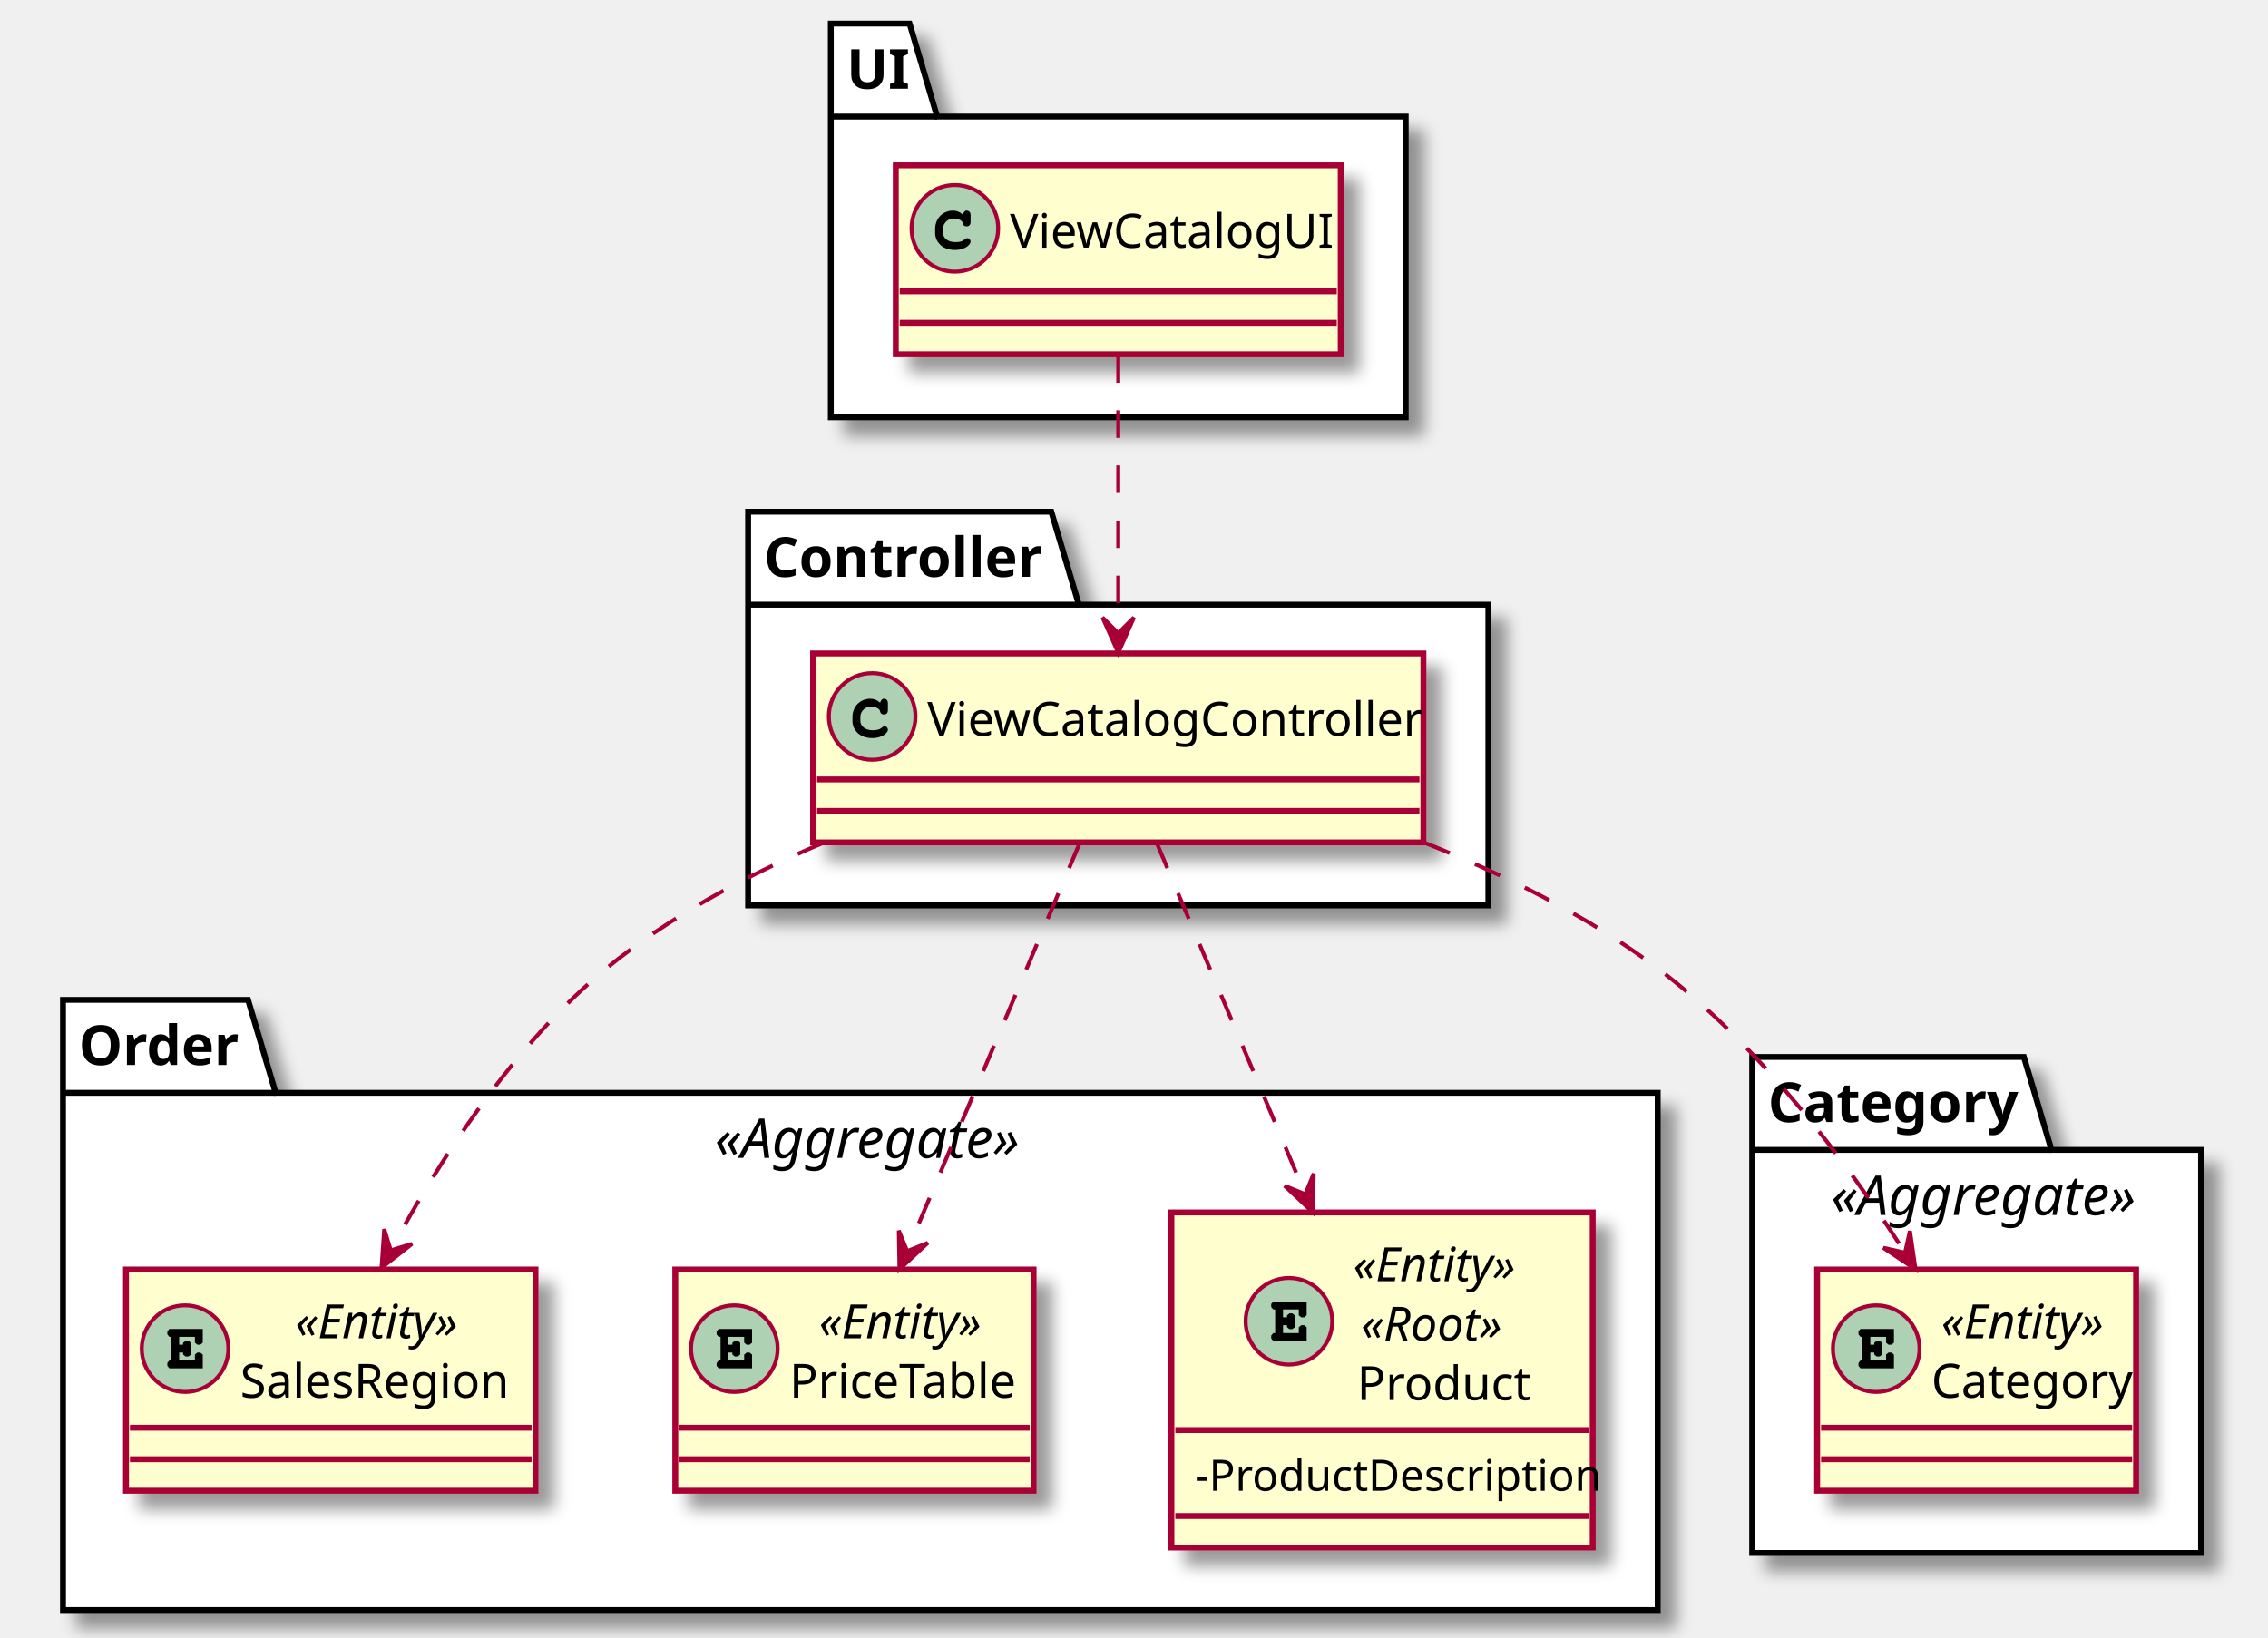
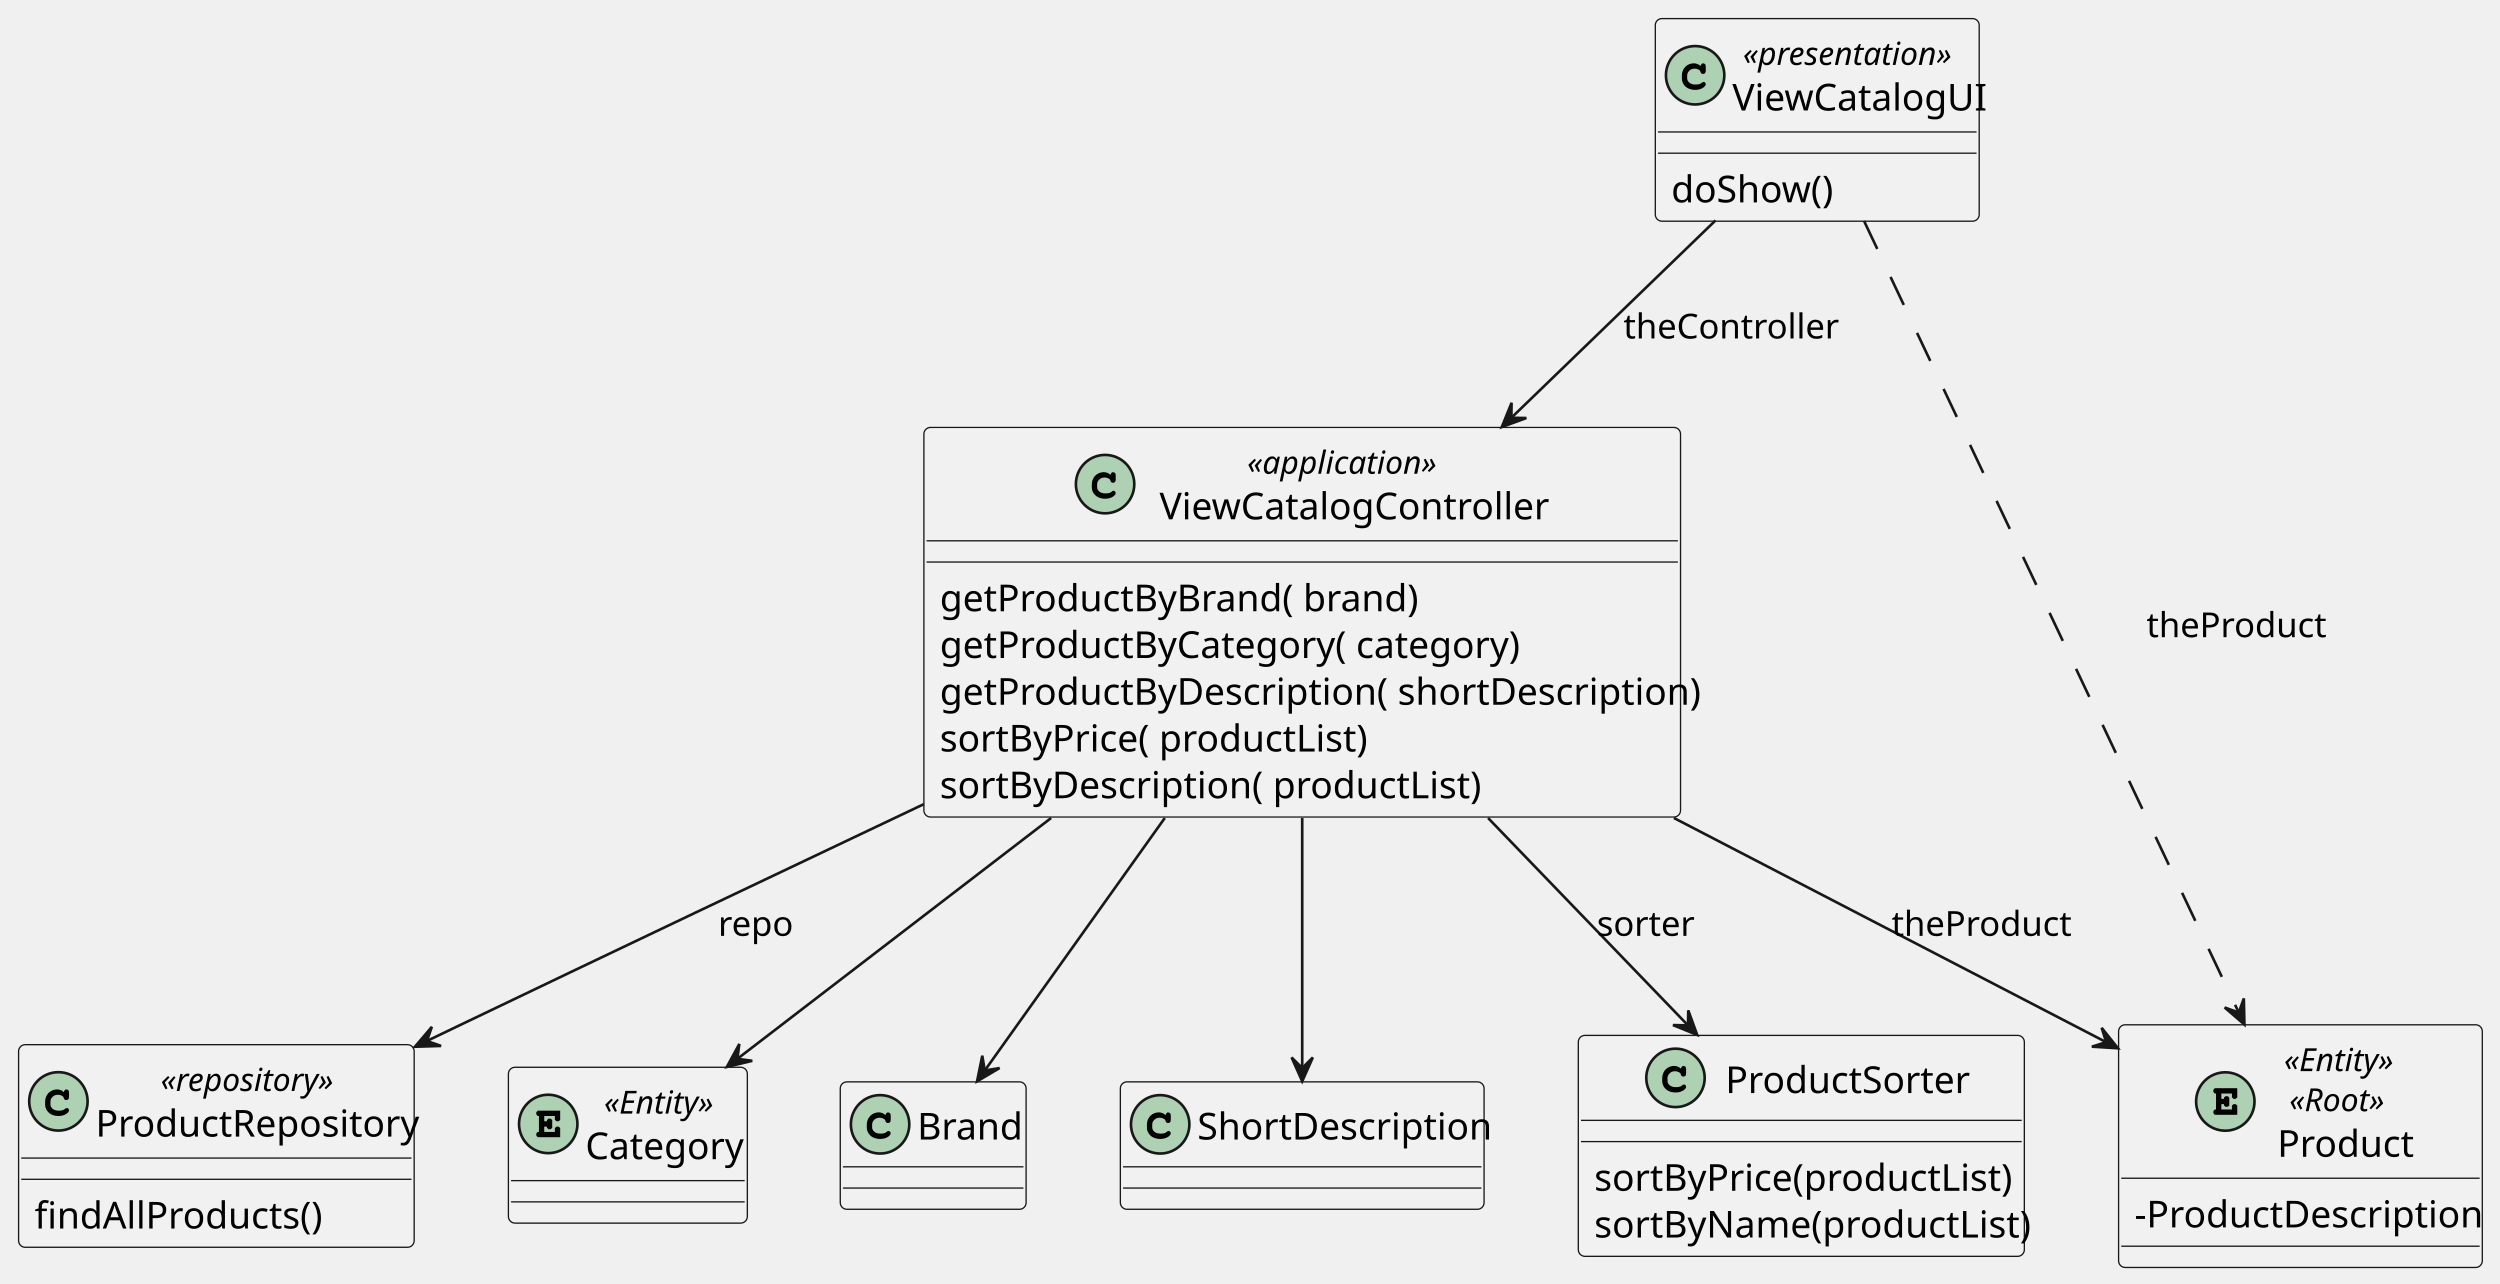
- <svg xmlns="http://www.w3.org/2000/svg" contentScriptType="application/ecmascript" contentStyleType="text/css" height="416px" preserveAspectRatio="none" style="width:576px;height:416px;background:#FFFFFF;" version="1.1" viewBox="0 0 576 416" width="576px" zoomAndPan="magnify">
-   <defs>
-     <filter height="300%" id="f3m4vyrar6qev" width="300%" x="-1" y="-1">
-       <feGaussianBlur result="blurOut" stdDeviation="2.0" />
-       <feColorMatrix in="blurOut" result="blurOut2" type="matrix" values="0 0 0 0 0 0 0 0 0 0 0 0 0 0 0 0 0 0 .4 0" />
-       <feOffset dx="4.0" dy="4.0" in="blurOut2" result="blurOut3" />
-       <feBlend in="SourceGraphic" in2="blurOut3" mode="normal" />
-     </filter>
-   </defs>
+ <svg xmlns="http://www.w3.org/2000/svg" contentStyleType="text/css" height="290.4px" preserveAspectRatio="none" style="width:565px;height:290px;background:#FFFFFF;" version="1.1" viewBox="0 0 565 290" width="565.2px" zoomAndPan="magnify">
+   <defs />
  <g>
-     <polygon fill="#FFFFFF" filter="url(#f3m4vyrar6qev)" points="211,6,231,6,238,29.609,357,29.609,357,106,211,106,211,6" style="stroke:#000000;stroke-width:1.5;" />
-     <line style="stroke:#000000;stroke-width:1.5;" x1="211" x2="238" y1="29.609" y2="29.609" />
-     <text fill="#000000" font-family="sans-serif" font-size="14" font-weight="bold" lengthAdjust="spacing" textLength="14" x="215" y="22.533">UI</text>
-     <polygon fill="#FFFFFF" filter="url(#f3m4vyrar6qev)" points="190,130,267,130,274,153.609,378,153.609,378,230,190,230,190,130" style="stroke:#000000;stroke-width:1.5;" />
-     <line style="stroke:#000000;stroke-width:1.5;" x1="190" x2="274" y1="153.609" y2="153.609" />
-     <text fill="#000000" font-family="sans-serif" font-size="14" font-weight="bold" lengthAdjust="spacing" textLength="71" x="194" y="146.533">Controller</text>
-     <polygon fill="#FFFFFF" filter="url(#f3m4vyrar6qev)" points="16,254,63,254,70,277.609,421,277.609,421,409,16,409,16,254" style="stroke:#000000;stroke-width:1.5;" />
-     <line style="stroke:#000000;stroke-width:1.5;" x1="16" x2="70" y1="277.609" y2="277.609" />
-     <text fill="#000000" font-family="sans-serif" font-size="14" font-weight="bold" lengthAdjust="spacing" textLength="41" x="20" y="270.533">Order</text>
-     <text fill="#000000" font-family="sans-serif" font-size="14" font-style="italic" lengthAdjust="spacing" textLength="82" x="181.5" y="294.143">«Aggregate»</text>
-     <polygon fill="#FFFFFF" filter="url(#f3m4vyrar6qev)" points="445,268.5,514,268.5,521,292.109,559,292.109,559,394.5,445,394.5,445,268.5" style="stroke:#000000;stroke-width:1.5;" />
-     <line style="stroke:#000000;stroke-width:1.5;" x1="445" x2="521" y1="292.109" y2="292.109" />
-     <text fill="#000000" font-family="sans-serif" font-size="14" font-weight="bold" lengthAdjust="spacing" textLength="63" x="449" y="285.033">Category</text>
-     <text fill="#000000" font-family="sans-serif" font-size="14" font-style="italic" lengthAdjust="spacing" textLength="82" x="465" y="308.643">«Aggregate»</text>
-     <rect codeLine="4" fill="#FEFECE" filter="url(#f3m4vyrar6qev)" height="48" id="ViewCatalogUI" style="stroke:#A80036;stroke-width:1.5;" width="113" x="227.5" y="42" />
-     <ellipse cx="242.5" cy="58" fill="#ADD1B2" rx="11" ry="11" style="stroke:#A80036;stroke-width:1.0;" />
-     <path d="M244.5,54.5 Q244.703,54 244.938,53.75 Q245.172,53.5 245.438,53.5 Q245.906,53.5 246.203,53.781 Q246.5,54.062 246.5,54.719 L246.5,56.281 Q246.5,56.938 246.219,57.219 Q245.938,57.5 245.5,57.5 Q245.109,57.5 244.859,57.328 Q244.609,57.156 244.5,56.703 Q244.453,56.391 244.281,56.219 Q243.969,55.891 243.406,55.703 Q242.844,55.5 242.281,55.5 Q241.578,55.5 240.984,55.781 Q240.406,56.062 239.953,56.688 Q239.5,57.312 239.5,58.172 L239.5,59.094 Q239.5,60.125 240.344,60.812 Q241.188,61.5 242.688,61.5 Q243.578,61.5 244.203,61.297 Q244.562,61.188 244.969,60.828 Q245.234,60.625 245.375,60.562 Q245.516,60.5 245.688,60.5 Q246.016,60.5 246.25,60.766 Q246.5,61.016 246.5,61.375 Q246.5,61.719 246.156,62.125 Q245.656,62.719 244.859,63.047 Q243.812,63.5 242.531,63.5 Q241.031,63.5 239.828,62.906 Q238.859,62.438 238.172,61.422 Q237.5,60.406 237.5,59.203 L237.5,58.109 Q237.5,56.859 238.094,55.766 Q238.703,54.672 239.75,54.094 Q240.812,53.5 242,53.5 Q242.719,53.5 243.344,53.75 Q243.969,54 244.5,54.5 Z " fill="#000000" />
-     <text fill="#000000" font-family="sans-serif" font-size="12" lengthAdjust="spacing" textLength="81" x="256.5" y="62.91">ViewCatalogUI</text>
-     <line style="stroke:#A80036;stroke-width:1.5;" x1="228.5" x2="339.5" y1="74" y2="74" />
-     <line style="stroke:#A80036;stroke-width:1.5;" x1="228.5" x2="339.5" y1="82" y2="82" />
-     <rect codeLine="9" fill="#FEFECE" filter="url(#f3m4vyrar6qev)" height="48" id="ViewCatalogController" style="stroke:#A80036;stroke-width:1.5;" width="155" x="206.5" y="166" />
-     <ellipse cx="221.5" cy="182" fill="#ADD1B2" rx="11" ry="11" style="stroke:#A80036;stroke-width:1.0;" />
-     <path d="M223.5,178.5 Q223.703,178 223.938,177.75 Q224.172,177.5 224.438,177.5 Q224.906,177.5 225.203,177.781 Q225.5,178.062 225.5,178.719 L225.5,180.281 Q225.5,180.938 225.219,181.219 Q224.938,181.5 224.5,181.5 Q224.109,181.5 223.859,181.328 Q223.609,181.156 223.5,180.703 Q223.453,180.391 223.281,180.219 Q222.969,179.891 222.406,179.703 Q221.844,179.5 221.281,179.5 Q220.578,179.5 219.984,179.781 Q219.406,180.062 218.953,180.688 Q218.5,181.312 218.5,182.172 L218.5,183.094 Q218.5,184.125 219.344,184.812 Q220.188,185.5 221.688,185.5 Q222.578,185.5 223.203,185.297 Q223.562,185.188 223.969,184.828 Q224.234,184.625 224.375,184.562 Q224.516,184.5 224.688,184.5 Q225.016,184.5 225.25,184.766 Q225.5,185.016 225.5,185.375 Q225.5,185.719 225.156,186.125 Q224.656,186.719 223.859,187.047 Q222.812,187.5 221.531,187.5 Q220.031,187.5 218.828,186.906 Q217.859,186.438 217.172,185.422 Q216.5,184.406 216.5,183.203 L216.5,182.109 Q216.5,180.859 217.094,179.766 Q217.703,178.672 218.75,178.094 Q219.812,177.5 221,177.5 Q221.719,177.5 222.344,177.75 Q222.969,178 223.5,178.5 Z " fill="#000000" />
-     <text fill="#000000" font-family="sans-serif" font-size="12" lengthAdjust="spacing" textLength="123" x="235.5" y="186.91">ViewCatalogController</text>
-     <line style="stroke:#A80036;stroke-width:1.5;" x1="207.5" x2="360.5" y1="198" y2="198" />
-     <line style="stroke:#A80036;stroke-width:1.5;" x1="207.5" x2="360.5" y1="206" y2="206" />
-     <rect codeLine="16" fill="#FEFECE" filter="url(#f3m4vyrar6qev)" height="85.117" id="Product" style="stroke:#A80036;stroke-width:1.5;" width="107" x="297.5" y="308" />
-     <ellipse cx="327.35" cy="335.641" fill="#ADD1B2" rx="11" ry="11" style="stroke:#A80036;stroke-width:1.0;" />
-     <path d="M325.85,336.641 L325.85,338.641 L329.85,338.641 L329.85,337.641 L329.85,337.156 L330.475,336.641 L330.85,336.641 L331.225,336.641 L331.85,337.156 L331.85,337.641 L331.85,340.641 L323.85,340.641 L323.366,340.641 L322.85,340.016 L322.85,339.641 L322.85,339.266 L323.366,338.641 L323.85,338.641 L323.85,338.641 L323.85,332.641 L323.85,332.641 L323.366,332.641 L322.85,332.016 L322.85,331.641 L322.85,331.266 L323.366,330.641 L323.85,330.641 L331.85,330.641 L331.85,333.641 L331.85,334.125 L331.225,334.641 L330.85,334.641 L330.475,334.641 L329.85,334.125 L329.85,333.641 L329.85,332.641 L325.85,332.641 L325.85,334.641 L326.85,334.641 L326.85,334.156 L326.85,334.156 L327.475,333.641 L327.85,333.641 L328.225,333.641 L328.85,334.156 L328.85,334.641 L328.85,336.641 L328.85,337.125 L328.225,337.641 L328.225,337.641 L327.85,337.641 L327.475,337.641 L326.85,337.125 L326.85,337.125 L326.85,336.641 L325.85,336.641 Z " fill="#000000" />
-     <text fill="#000000" font-family="sans-serif" font-size="12" font-style="italic" lengthAdjust="spacing" textLength="44" x="343.65" y="325.457">«Entity»</text>
-     <text fill="#000000" font-family="sans-serif" font-size="12" font-style="italic" lengthAdjust="spacing" textLength="40" x="345.65" y="340.551">«Root»</text>
-     <text fill="#000000" font-family="sans-serif" font-size="12" lengthAdjust="spacing" textLength="42" x="344.65" y="355.644">Product</text>
-     <line style="stroke:#A80036;stroke-width:1.5;" x1="298.5" x2="403.5" y1="363.281" y2="363.281" />
-     <text fill="#000000" font-family="sans-serif" font-size="11" lengthAdjust="spacing" textLength="95" x="303.5" y="378.7">-ProductDescription</text>
-     <line style="stroke:#A80036;stroke-width:1.5;" x1="298.5" x2="403.5" y1="385.117" y2="385.117" />
-     <rect codeLine="19" fill="#FEFECE" filter="url(#f3m4vyrar6qev)" height="56.188" id="PriceTable" style="stroke:#A80036;stroke-width:1.5;" width="91" x="171.5" y="322.5" />
-     <ellipse cx="186.5" cy="342.594" fill="#ADD1B2" rx="11" ry="11" style="stroke:#A80036;stroke-width:1.0;" />
-     <path d="M185,343.594 L185,345.594 L189,345.594 L189,344.594 L189,344.109 L189.625,343.594 L190,343.594 L190.375,343.594 L191,344.109 L191,344.594 L191,347.594 L183,347.594 L182.516,347.594 L182,346.969 L182,346.594 L182,346.219 L182.516,345.594 L183,345.594 L183,345.594 L183,339.594 L183,339.594 L182.516,339.594 L182,338.969 L182,338.594 L182,338.219 L182.516,337.594 L183,337.594 L191,337.594 L191,340.594 L191,341.078 L190.375,341.594 L190,341.594 L189.625,341.594 L189,341.078 L189,340.594 L189,339.594 L185,339.594 L185,341.594 L186,341.594 L186,341.109 L186,341.109 L186.625,340.594 L187,340.594 L187.375,340.594 L188,341.109 L188,341.594 L188,343.594 L188,344.078 L187.375,344.594 L187.375,344.594 L187,344.594 L186.625,344.594 L186,344.078 L186,344.078 L186,343.594 L185,343.594 Z " fill="#000000" />
-     <text fill="#000000" font-family="sans-serif" font-size="12" font-style="italic" lengthAdjust="spacing" textLength="44" x="208" y="339.957">«Entity»</text>
-     <text fill="#000000" font-family="sans-serif" font-size="12" lengthAdjust="spacing" textLength="59" x="200.5" y="355.051">PriceTable</text>
-     <line style="stroke:#A80036;stroke-width:1.5;" x1="172.5" x2="261.5" y1="362.688" y2="362.688" />
-     <line style="stroke:#A80036;stroke-width:1.5;" x1="172.5" x2="261.5" y1="370.688" y2="370.688" />
-     <rect codeLine="20" fill="#FEFECE" filter="url(#f3m4vyrar6qev)" height="56.188" id="SalesRegion" style="stroke:#A80036;stroke-width:1.5;" width="104" x="32" y="322.5" />
-     <ellipse cx="47" cy="342.594" fill="#ADD1B2" rx="11" ry="11" style="stroke:#A80036;stroke-width:1.0;" />
-     <path d="M45.5,343.594 L45.5,345.594 L49.5,345.594 L49.5,344.594 L49.5,344.109 L50.125,343.594 L50.5,343.594 L50.875,343.594 L51.5,344.109 L51.5,344.594 L51.5,347.594 L43.5,347.594 L43.016,347.594 L42.5,346.969 L42.5,346.594 L42.5,346.219 L43.016,345.594 L43.5,345.594 L43.5,345.594 L43.5,339.594 L43.5,339.594 L43.016,339.594 L42.5,338.969 L42.5,338.594 L42.5,338.219 L43.016,337.594 L43.5,337.594 L51.5,337.594 L51.5,340.594 L51.5,341.078 L50.875,341.594 L50.5,341.594 L50.125,341.594 L49.5,341.078 L49.5,340.594 L49.5,339.594 L45.5,339.594 L45.5,341.594 L46.5,341.594 L46.5,341.109 L46.5,341.109 L47.125,340.594 L47.5,340.594 L47.875,340.594 L48.5,341.109 L48.5,341.594 L48.5,343.594 L48.5,344.078 L47.875,344.594 L47.875,344.594 L47.5,344.594 L47.125,344.594 L46.5,344.078 L46.5,344.078 L46.5,343.594 L45.5,343.594 Z " fill="#000000" />
-     <text fill="#000000" font-family="sans-serif" font-size="12" font-style="italic" lengthAdjust="spacing" textLength="44" x="75" y="339.957">«Entity»</text>
-     <text fill="#000000" font-family="sans-serif" font-size="12" lengthAdjust="spacing" textLength="72" x="61" y="355.051">SalesRegion</text>
-     <line style="stroke:#A80036;stroke-width:1.5;" x1="33" x2="135" y1="362.688" y2="362.688" />
-     <line style="stroke:#A80036;stroke-width:1.5;" x1="33" x2="135" y1="370.688" y2="370.688" />
-     <rect codeLine="25" fill="#FEFECE" filter="url(#f3m4vyrar6qev)" height="56.188" id="Category" style="stroke:#A80036;stroke-width:1.5;" width="81" x="461.5" y="322.5" />
-     <ellipse cx="476.5" cy="342.594" fill="#ADD1B2" rx="11" ry="11" style="stroke:#A80036;stroke-width:1.0;" />
-     <path d="M475,343.594 L475,345.594 L479,345.594 L479,344.594 L479,344.109 L479.625,343.594 L480,343.594 L480.375,343.594 L481,344.109 L481,344.594 L481,347.594 L473,347.594 L472.516,347.594 L472,346.969 L472,346.594 L472,346.219 L472.516,345.594 L473,345.594 L473,345.594 L473,339.594 L473,339.594 L472.516,339.594 L472,338.969 L472,338.594 L472,338.219 L472.516,337.594 L473,337.594 L481,337.594 L481,340.594 L481,341.078 L480.375,341.594 L480,341.594 L479.625,341.594 L479,341.078 L479,340.594 L479,339.594 L475,339.594 L475,341.594 L476,341.594 L476,341.109 L476,341.109 L476.625,340.594 L477,340.594 L477.375,340.594 L478,341.109 L478,341.594 L478,343.594 L478,344.078 L477.375,344.594 L477.375,344.594 L477,344.594 L476.625,344.594 L476,344.078 L476,344.078 L476,343.594 L475,343.594 Z " fill="#000000" />
-     <text fill="#000000" font-family="sans-serif" font-size="12" font-style="italic" lengthAdjust="spacing" textLength="44" x="493" y="339.957">«Entity»</text>
-     <text fill="#000000" font-family="sans-serif" font-size="12" lengthAdjust="spacing" textLength="49" x="490.5" y="355.051">Category</text>
-     <line style="stroke:#A80036;stroke-width:1.5;" x1="462.5" x2="541.5" y1="362.688" y2="362.688" />
-     <line style="stroke:#A80036;stroke-width:1.5;" x1="462.5" x2="541.5" y1="370.688" y2="370.688" />
-     <path codeLine="29" d="M284,90.23 C284,110.25 284,139.2 284,160.59 " fill="none" id="ViewCatalogUI-to-ViewCatalogController" style="stroke:#A80036;stroke-width:1.0;stroke-dasharray:7.0,7.0;" />
-     <polygon fill="#A80036" points="284,165.85,288,156.85,284,160.85,280,156.85,284,165.85" style="stroke:#A80036;stroke-width:1.0;" />
-     <path codeLine="30" d="M361.69,214.04 C382.13,222.21 403.38,232.76 421,246 C447,265.53 469.15,295.39 483.68,318.02 " fill="none" id="ViewCatalogController-to-Category" style="stroke:#A80036;stroke-width:1.0;stroke-dasharray:7.0,7.0;" />
-     <polygon fill="#A80036" points="486.49,322.45,485.065,312.705,483.82,318.223,478.301,316.978,486.49,322.45" style="stroke:#A80036;stroke-width:1.0;" />
-     <path codeLine="31" d="M274.26,214.05 C262.72,241.35 243.43,286.99 230.46,317.65 " fill="none" id="ViewCatalogController-to-PriceTable" style="stroke:#A80036;stroke-width:1.0;stroke-dasharray:7.0,7.0;" />
-     <polygon fill="#A80036" points="228.44,322.44,235.637,315.716,230.392,317.837,228.272,312.593,228.44,322.44" style="stroke:#A80036;stroke-width:1.0;" />
-     <path codeLine="33" d="M293.74,214.05 C303.6,237.36 319.1,274.03 331.49,303.34 " fill="none" id="ViewCatalogController-to-Product" style="stroke:#A80036;stroke-width:1.0;stroke-dasharray:7.0,7.0;" />
-     <polygon fill="#A80036" points="333.45,307.98,333.633,298.133,331.505,303.374,326.264,301.245,333.45,307.98" style="stroke:#A80036;stroke-width:1.0;" />
-     <path codeLine="35" d="M209.01,214.13 C189.83,222.26 170.09,232.77 154,246 C130.38,265.42 111.55,294.84 99.39,317.35 " fill="none" id="ViewCatalogController-to-SalesRegion" style="stroke:#A80036;stroke-width:1.0;stroke-dasharray:7.0,7.0;" />
-     <polygon fill="#A80036" points="96.9,322.05,104.653,315.976,99.244,317.634,97.586,312.225,96.9,322.05" style="stroke:#A80036;stroke-width:1.0;" />
+     <g id="elem_ViewCatalogUI">
+       <rect codeLine="4" fill="#F1F1F1" height="45.788" id="ViewCatalogUI" rx="1.5" ry="1.5" style="stroke:#181818;stroke-width:0.3;" width="73.2" x="374.1" y="4.2" />
+       <ellipse cx="383.1" cy="17.011" fill="#ADD1B2" rx="6.6" ry="6.6" style="stroke:#181818;stroke-width:0.6;" />
+       <path d="M384.3,14.911 Q384.422,14.611 384.562,14.461 Q384.703,14.311 384.863,14.311 Q385.144,14.311 385.322,14.48 Q385.5,14.648 385.5,15.042 L385.5,15.98 Q385.5,16.373 385.331,16.542 Q385.163,16.711 384.9,16.711 Q384.666,16.711 384.516,16.608 Q384.366,16.505 384.3,16.233 Q384.272,16.045 384.169,15.942 Q383.981,15.745 383.644,15.633 Q383.306,15.511 382.969,15.511 Q382.547,15.511 382.191,15.68 Q381.844,15.848 381.572,16.223 Q381.3,16.598 381.3,17.114 L381.3,17.667 Q381.3,18.286 381.806,18.698 Q382.312,19.111 383.212,19.111 Q383.747,19.111 384.122,18.989 Q384.337,18.923 384.581,18.708 Q384.741,18.586 384.825,18.548 Q384.909,18.511 385.012,18.511 Q385.209,18.511 385.35,18.67 Q385.5,18.82 385.5,19.036 Q385.5,19.242 385.294,19.486 Q384.994,19.842 384.516,20.039 Q383.887,20.311 383.119,20.311 Q382.219,20.311 381.497,19.955 Q380.916,19.673 380.503,19.064 Q380.1,18.455 380.1,17.733 L380.1,17.077 Q380.1,16.327 380.456,15.67 Q380.822,15.014 381.45,14.667 Q382.087,14.311 382.8,14.311 Q383.231,14.311 383.606,14.461 Q383.981,14.611 384.3,14.911 Z " fill="#000000" />
+       <text fill="#000000" font-family="sans-serif" font-size="7.2" font-style="italic" lengthAdjust="spacing" textLength="49.2" x="393.9" y="14.674">«presentation»</text>
+       <text fill="#000000" font-family="sans-serif" font-size="8.4" lengthAdjust="spacing" textLength="54" x="391.5" y="24.976">ViewCatalogUI</text>
+       <line style="stroke:#181818;stroke-width:0.3;" x1="374.7" x2="446.7" y1="29.822" y2="29.822" />
+       <line style="stroke:#181818;stroke-width:0.3;" x1="374.7" x2="446.7" y1="34.622" y2="34.622" />
+       <text fill="#000000" font-family="sans-serif" font-size="8.4" lengthAdjust="spacing" textLength="36" x="377.7" y="45.742">doShow()</text>
+     </g>
+     <g id="elem_ViewCatalogController">
+       <rect codeLine="8" fill="#F1F1F1" height="88.05" id="ViewCatalogController" rx="1.5" ry="1.5" style="stroke:#181818;stroke-width:0.3;" width="171" x="208.8" y="96.6" />
+       <ellipse cx="249.75" cy="109.411" fill="#ADD1B2" rx="6.6" ry="6.6" style="stroke:#181818;stroke-width:0.6;" />
+       <path d="M250.95,107.311 Q251.072,107.011 251.213,106.861 Q251.353,106.711 251.512,106.711 Q251.794,106.711 251.972,106.88 Q252.15,107.048 252.15,107.442 L252.15,108.38 Q252.15,108.773 251.981,108.942 Q251.812,109.111 251.55,109.111 Q251.316,109.111 251.166,109.008 Q251.016,108.905 250.95,108.633 Q250.922,108.445 250.819,108.342 Q250.631,108.145 250.294,108.033 Q249.956,107.911 249.619,107.911 Q249.197,107.911 248.841,108.08 Q248.494,108.248 248.222,108.623 Q247.95,108.998 247.95,109.514 L247.95,110.067 Q247.95,110.686 248.456,111.098 Q248.963,111.511 249.863,111.511 Q250.397,111.511 250.772,111.389 Q250.988,111.323 251.231,111.108 Q251.391,110.986 251.475,110.948 Q251.559,110.911 251.662,110.911 Q251.859,110.911 252,111.07 Q252.15,111.22 252.15,111.436 Q252.15,111.642 251.944,111.886 Q251.644,112.242 251.166,112.439 Q250.537,112.711 249.769,112.711 Q248.869,112.711 248.147,112.355 Q247.566,112.073 247.153,111.464 Q246.75,110.855 246.75,110.133 L246.75,109.477 Q246.75,108.727 247.106,108.07 Q247.472,107.414 248.1,107.067 Q248.738,106.711 249.45,106.711 Q249.881,106.711 250.256,106.861 Q250.631,107.011 250.95,107.311 Z " fill="#000000" />
+       <text fill="#000000" font-family="sans-serif" font-size="7.2" font-style="italic" lengthAdjust="spacing" textLength="44.4" x="281.85" y="107.074">«application»</text>
+       <text fill="#000000" font-family="sans-serif" font-size="8.4" lengthAdjust="spacing" textLength="84" x="262.05" y="117.376">ViewCatalogController</text>
+       <line style="stroke:#181818;stroke-width:0.3;" x1="209.4" x2="379.2" y1="122.222" y2="122.222" />
+       <line style="stroke:#181818;stroke-width:0.3;" x1="209.4" x2="379.2" y1="127.022" y2="127.022" />
+       <text fill="#000000" font-family="sans-serif" font-size="8.4" lengthAdjust="spacing" textLength="104.4" x="212.4" y="138.142">getProductByBrand( brand)</text>
+       <text fill="#000000" font-family="sans-serif" font-size="8.4" lengthAdjust="spacing" textLength="127.2" x="212.4" y="148.707">getProductByCategory( category)</text>
+       <text fill="#000000" font-family="sans-serif" font-size="8.4" lengthAdjust="spacing" textLength="163.8" x="212.4" y="159.273">getProductByDescription( shortDescription)</text>
+       <text fill="#000000" font-family="sans-serif" font-size="8.4" lengthAdjust="spacing" textLength="93.6" x="212.4" y="169.839">sortByPrice( productList)</text>
+       <text fill="#000000" font-family="sans-serif" font-size="8.4" lengthAdjust="spacing" textLength="117" x="212.4" y="180.404">sortByDescription( productList)</text>
+     </g>
+     <g id="elem_ProductSorter">
+       <rect codeLine="10" fill="#F1F1F1" height="49.931" id="ProductSorter" rx="1.5" ry="1.5" style="stroke:#181818;stroke-width:0.3;" width="100.8" x="356.7" y="234" />
+       <ellipse cx="378.66" cy="243.6" fill="#ADD1B2" rx="6.6" ry="6.6" style="stroke:#181818;stroke-width:0.6;" />
+       <path d="M379.86,241.5 Q379.982,241.2 380.123,241.05 Q380.263,240.9 380.423,240.9 Q380.704,240.9 380.882,241.069 Q381.06,241.238 381.06,241.631 L381.06,242.569 Q381.06,242.963 380.891,243.131 Q380.723,243.3 380.46,243.3 Q380.226,243.3 380.076,243.197 Q379.926,243.094 379.86,242.822 Q379.832,242.634 379.729,242.531 Q379.541,242.334 379.204,242.222 Q378.866,242.1 378.529,242.1 Q378.107,242.1 377.751,242.269 Q377.404,242.438 377.132,242.812 Q376.86,243.188 376.86,243.703 L376.86,244.256 Q376.86,244.875 377.366,245.287 Q377.873,245.7 378.772,245.7 Q379.307,245.7 379.682,245.578 Q379.897,245.512 380.141,245.297 Q380.301,245.175 380.385,245.137 Q380.469,245.1 380.572,245.1 Q380.769,245.1 380.91,245.259 Q381.06,245.409 381.06,245.625 Q381.06,245.831 380.854,246.075 Q380.554,246.431 380.076,246.628 Q379.447,246.9 378.679,246.9 Q377.779,246.9 377.057,246.544 Q376.476,246.262 376.063,245.653 Q375.66,245.044 375.66,244.322 L375.66,243.666 Q375.66,242.916 376.016,242.259 Q376.382,241.603 377.01,241.256 Q377.647,240.9 378.36,240.9 Q378.791,240.9 379.166,241.05 Q379.541,241.2 379.86,241.5 Z " fill="#000000" />
+       <text fill="#000000" font-family="sans-serif" font-size="8.4" lengthAdjust="spacing" textLength="52.8" x="389.94" y="247.037">ProductSorter</text>
+       <line style="stroke:#181818;stroke-width:0.3;" x1="357.3" x2="456.9" y1="253.2" y2="253.2" />
+       <line style="stroke:#181818;stroke-width:0.3;" x1="357.3" x2="456.9" y1="258" y2="258" />
+       <text fill="#000000" font-family="sans-serif" font-size="8.4" lengthAdjust="spacing" textLength="91.2" x="360.3" y="269.12">sortByPrice(productList)</text>
+       <text fill="#000000" font-family="sans-serif" font-size="8.4" lengthAdjust="spacing" textLength="93.6" x="360.3" y="279.685">sortByName(productList)</text>
+     </g>
+     <g id="elem_ProductRepository">
+       <rect codeLine="11" fill="#F1F1F1" height="45.788" id="ProductRepository" rx="1.5" ry="1.5" style="stroke:#181818;stroke-width:0.3;" width="89.4" x="4.2" y="236.1" />
+       <ellipse cx="13.2" cy="248.911" fill="#ADD1B2" rx="6.6" ry="6.6" style="stroke:#181818;stroke-width:0.6;" />
+       <path d="M14.4,246.811 Q14.522,246.511 14.662,246.361 Q14.803,246.211 14.963,246.211 Q15.244,246.211 15.422,246.38 Q15.6,246.548 15.6,246.942 L15.6,247.88 Q15.6,248.273 15.431,248.442 Q15.262,248.611 15,248.611 Q14.766,248.611 14.616,248.508 Q14.466,248.405 14.4,248.133 Q14.372,247.945 14.269,247.842 Q14.081,247.645 13.744,247.533 Q13.406,247.411 13.069,247.411 Q12.647,247.411 12.291,247.58 Q11.944,247.748 11.672,248.123 Q11.4,248.498 11.4,249.014 L11.4,249.567 Q11.4,250.186 11.906,250.598 Q12.412,251.011 13.312,251.011 Q13.847,251.011 14.222,250.889 Q14.438,250.823 14.681,250.608 Q14.841,250.486 14.925,250.448 Q15.009,250.411 15.113,250.411 Q15.309,250.411 15.45,250.57 Q15.6,250.72 15.6,250.936 Q15.6,251.142 15.394,251.386 Q15.094,251.742 14.616,251.939 Q13.988,252.211 13.219,252.211 Q12.319,252.211 11.597,251.855 Q11.016,251.573 10.603,250.964 Q10.2,250.355 10.2,249.633 L10.2,248.977 Q10.2,248.227 10.556,247.57 Q10.922,246.914 11.55,246.567 Q12.188,246.211 12.9,246.211 Q13.331,246.211 13.706,246.361 Q14.081,246.511 14.4,246.811 Z " fill="#000000" />
+       <text fill="#000000" font-family="sans-serif" font-size="7.2" font-style="italic" lengthAdjust="spacing" textLength="40.8" x="36.3" y="246.574">«repository»</text>
+       <text fill="#000000" font-family="sans-serif" font-size="8.4" lengthAdjust="spacing" textLength="70.2" x="21.6" y="256.876">ProductRepository</text>
+       <line style="stroke:#181818;stroke-width:0.3;" x1="4.8" x2="93" y1="261.722" y2="261.722" />
+       <line style="stroke:#181818;stroke-width:0.3;" x1="4.8" x2="93" y1="266.522" y2="266.522" />
+       <text fill="#000000" font-family="sans-serif" font-size="8.4" lengthAdjust="spacing" textLength="62.4" x="7.8" y="277.642">findAllProducts()</text>
+     </g>
+     <g id="elem_Product">
+       <rect codeLine="15" fill="#F1F1F1" height="54.844" id="Product" rx="1.5" ry="1.5" style="stroke:#181818;stroke-width:0.3;" width="82.2" x="478.8" y="231.6" />
+       <ellipse cx="502.92" cy="248.939" fill="#ADD1B2" rx="6.6" ry="6.6" style="stroke:#181818;stroke-width:0.6;" />
+       <path d="M502.02,249.539 L502.02,250.739 L504.42,250.739 L504.42,250.139 L504.42,249.848 L504.795,249.539 L505.02,249.539 L505.245,249.539 L505.62,249.848 L505.62,250.139 L505.62,251.939 L500.82,251.939 L500.529,251.939 L500.22,251.564 L500.22,251.339 L500.22,251.114 L500.529,250.739 L500.82,250.739 L500.82,250.739 L500.82,247.139 L500.82,247.139 L500.529,247.139 L500.22,246.764 L500.22,246.539 L500.22,246.314 L500.529,245.939 L500.82,245.939 L505.62,245.939 L505.62,247.739 L505.62,248.03 L505.245,248.339 L505.02,248.339 L504.795,248.339 L504.42,248.03 L504.42,247.739 L504.42,247.139 L502.02,247.139 L502.02,248.339 L502.62,248.339 L502.62,248.048 L502.62,248.048 L502.995,247.739 L503.22,247.739 L503.445,247.739 L503.82,248.048 L503.82,248.339 L503.82,249.539 L503.82,249.83 L503.445,250.139 L503.445,250.139 L503.22,250.139 L502.995,250.139 L502.62,249.83 L502.62,249.83 L502.62,249.539 L502.02,249.539 Z " fill="#000000" />
+       <text fill="#000000" font-family="sans-serif" font-size="7.2" font-style="italic" lengthAdjust="spacing" textLength="26.4" x="516.18" y="242.074">«Entity»</text>
+       <text fill="#000000" font-family="sans-serif" font-size="7.2" font-style="italic" lengthAdjust="spacing" textLength="24" x="517.38" y="251.131">«Root»</text>
+       <text fill="#000000" font-family="sans-serif" font-size="8.4" lengthAdjust="spacing" textLength="29.4" x="514.68" y="261.432">Product</text>
+       <line style="stroke:#181818;stroke-width:0.3;" x1="479.4" x2="560.4" y1="266.278" y2="266.278" />
+       <text fill="#000000" font-family="sans-serif" font-size="8.4" lengthAdjust="spacing" textLength="75" x="482.4" y="277.398">-ProductDescription</text>
+       <line style="stroke:#181818;stroke-width:0.3;" x1="479.4" x2="560.4" y1="281.644" y2="281.644" />
+     </g>
+     <g id="elem_Category">
+       <rect codeLine="20" fill="#F1F1F1" height="35.222" id="Category" rx="1.5" ry="1.5" style="stroke:#181818;stroke-width:0.3;" width="54" x="114.9" y="241.2" />
+       <ellipse cx="123.9" cy="254.011" fill="#ADD1B2" rx="6.6" ry="6.6" style="stroke:#181818;stroke-width:0.6;" />
+       <path d="M123,254.611 L123,255.811 L125.4,255.811 L125.4,255.211 L125.4,254.92 L125.775,254.611 L126,254.611 L126.225,254.611 L126.6,254.92 L126.6,255.211 L126.6,257.011 L121.8,257.011 L121.509,257.011 L121.2,256.636 L121.2,256.411 L121.2,256.186 L121.509,255.811 L121.8,255.811 L121.8,255.811 L121.8,252.211 L121.8,252.211 L121.509,252.211 L121.2,251.836 L121.2,251.611 L121.2,251.386 L121.509,251.011 L121.8,251.011 L126.6,251.011 L126.6,252.811 L126.6,253.102 L126.225,253.411 L126,253.411 L125.775,253.411 L125.4,253.102 L125.4,252.811 L125.4,252.211 L123,252.211 L123,253.411 L123.6,253.411 L123.6,253.12 L123.6,253.12 L123.975,252.811 L124.2,252.811 L124.425,252.811 L124.8,253.12 L124.8,253.411 L124.8,254.611 L124.8,254.902 L124.425,255.211 L124.425,255.211 L124.2,255.211 L123.975,255.211 L123.6,254.902 L123.6,254.902 L123.6,254.611 L123,254.611 Z " fill="#000000" />
+       <text fill="#000000" font-family="sans-serif" font-size="7.2" font-style="italic" lengthAdjust="spacing" textLength="26.4" x="136.5" y="251.674">«Entity»</text>
+       <text fill="#000000" font-family="sans-serif" font-size="8.4" lengthAdjust="spacing" textLength="34.8" x="132.3" y="261.976">Category</text>
+       <line style="stroke:#181818;stroke-width:0.3;" x1="115.5" x2="168.3" y1="266.822" y2="266.822" />
+       <line style="stroke:#181818;stroke-width:0.3;" x1="115.5" x2="168.3" y1="271.622" y2="271.622" />
+     </g>
+     <g id="elem_Brand">
+       <rect fill="#F1F1F1" height="28.8" id="Brand" rx="1.5" ry="1.5" style="stroke:#181818;stroke-width:0.3;" width="42" x="189.9" y="244.5" />
+       <ellipse cx="198.9" cy="254.1" fill="#ADD1B2" rx="6.6" ry="6.6" style="stroke:#181818;stroke-width:0.6;" />
+       <path d="M200.1,252 Q200.222,251.7 200.363,251.55 Q200.503,251.4 200.662,251.4 Q200.944,251.4 201.122,251.569 Q201.3,251.738 201.3,252.131 L201.3,253.069 Q201.3,253.463 201.131,253.631 Q200.963,253.8 200.7,253.8 Q200.466,253.8 200.316,253.697 Q200.166,253.594 200.1,253.322 Q200.072,253.134 199.969,253.031 Q199.781,252.834 199.444,252.722 Q199.106,252.6 198.769,252.6 Q198.347,252.6 197.991,252.769 Q197.644,252.938 197.372,253.312 Q197.1,253.688 197.1,254.203 L197.1,254.756 Q197.1,255.375 197.606,255.787 Q198.113,256.2 199.012,256.2 Q199.547,256.2 199.922,256.078 Q200.137,256.012 200.381,255.797 Q200.541,255.675 200.625,255.637 Q200.709,255.6 200.812,255.6 Q201.009,255.6 201.15,255.759 Q201.3,255.909 201.3,256.125 Q201.3,256.331 201.094,256.575 Q200.794,256.931 200.316,257.128 Q199.688,257.4 198.919,257.4 Q198.019,257.4 197.297,257.044 Q196.716,256.762 196.303,256.153 Q195.9,255.544 195.9,254.822 L195.9,254.166 Q195.9,253.416 196.256,252.759 Q196.622,252.103 197.25,251.756 Q197.887,251.4 198.6,251.4 Q199.031,251.4 199.406,251.55 Q199.781,251.7 200.1,252 Z " fill="#000000" />
+       <text fill="#000000" font-family="sans-serif" font-size="8.4" lengthAdjust="spacing" textLength="22.8" x="207.3" y="257.537">Brand</text>
+       <line style="stroke:#181818;stroke-width:0.3;" x1="190.5" x2="231.3" y1="263.7" y2="263.7" />
+       <line style="stroke:#181818;stroke-width:0.3;" x1="190.5" x2="231.3" y1="268.5" y2="268.5" />
+     </g>
+     <g id="elem_ShortDescription">
+       <rect fill="#F1F1F1" height="28.8" id="ShortDescription" rx="1.5" ry="1.5" style="stroke:#181818;stroke-width:0.3;" width="82.2" x="253.2" y="244.5" />
+       <ellipse cx="262.2" cy="254.1" fill="#ADD1B2" rx="6.6" ry="6.6" style="stroke:#181818;stroke-width:0.6;" />
+       <path d="M263.4,252 Q263.522,251.7 263.663,251.55 Q263.803,251.4 263.962,251.4 Q264.244,251.4 264.422,251.569 Q264.6,251.738 264.6,252.131 L264.6,253.069 Q264.6,253.463 264.431,253.631 Q264.262,253.8 264,253.8 Q263.766,253.8 263.616,253.697 Q263.466,253.594 263.4,253.322 Q263.372,253.134 263.269,253.031 Q263.081,252.834 262.744,252.722 Q262.406,252.6 262.069,252.6 Q261.647,252.6 261.291,252.769 Q260.944,252.938 260.672,253.312 Q260.4,253.688 260.4,254.203 L260.4,254.756 Q260.4,255.375 260.906,255.787 Q261.413,256.2 262.312,256.2 Q262.847,256.2 263.222,256.078 Q263.438,256.012 263.681,255.797 Q263.841,255.675 263.925,255.637 Q264.009,255.6 264.113,255.6 Q264.309,255.6 264.45,255.759 Q264.6,255.909 264.6,256.125 Q264.6,256.331 264.394,256.575 Q264.094,256.931 263.616,257.128 Q262.988,257.4 262.219,257.4 Q261.319,257.4 260.597,257.044 Q260.016,256.762 259.603,256.153 Q259.2,255.544 259.2,254.822 L259.2,254.166 Q259.2,253.416 259.556,252.759 Q259.922,252.103 260.55,251.756 Q261.188,251.4 261.9,251.4 Q262.331,251.4 262.706,251.55 Q263.081,251.7 263.4,252 Z " fill="#000000" />
+       <text fill="#000000" font-family="sans-serif" font-size="8.4" lengthAdjust="spacing" textLength="63" x="270.6" y="257.537">ShortDescription</text>
+       <line style="stroke:#181818;stroke-width:0.3;" x1="253.8" x2="334.8" y1="263.7" y2="263.7" />
+       <line style="stroke:#181818;stroke-width:0.3;" x1="253.8" x2="334.8" y1="268.5" y2="268.5" />
+     </g>
+     <g id="link_ViewCatalogController_Category">
+       <path codeLine="25" d="M237.552,184.866 C213.174,203.58 185.946,224.484 166.794,239.184 " fill="none" id="ViewCatalogController-to-Category" style="stroke:#181818;stroke-width:0.6;" />
+       <polygon fill="#181818" points="164.268,241.128,170.012,239.739,166.646,239.299,167.086,235.934,164.268,241.128" style="stroke:#181818;stroke-width:0.6;" />
+     </g>
+     <g id="link_ViewCatalogController_Product">
+       <path codeLine="26" d="M378.306,184.866 C411.432,202.044 448.104,221.064 475.83,235.446 " fill="none" id="ViewCatalogController-to-Product" style="stroke:#181818;stroke-width:0.6;" />
+       <polygon fill="#181818" points="478.656,236.91,474.976,232.287,475.995,235.524,472.758,236.544,478.656,236.91" style="stroke:#181818;stroke-width:0.6;" />
+       <text fill="#000000" font-family="sans-serif" font-size="7.8" lengthAdjust="spacing" textLength="37.8" x="427.5" y="211.497">theProduct</text>
+     </g>
+     <g id="link_ViewCatalogController_Brand">
+       <path codeLine="27" d="M263.244,184.866 C249.06,204.768 233.112,227.136 222.588,241.896 " fill="none" id="ViewCatalogController-to-Brand" style="stroke:#181818;stroke-width:0.6;" />
+       <polygon fill="#181818" points="220.818,244.38,225.906,241.374,222.559,241.936,221.996,238.589,220.818,244.38" style="stroke:#181818;stroke-width:0.6;" />
+     </g>
+     <g id="link_ViewCatalogController_ShortDescription">
+       <path codeLine="28" d="M294.3,184.866 C294.3,204.516 294.3,226.584 294.3,241.344 " fill="none" id="ViewCatalogController-to-ShortDescription" style="stroke:#181818;stroke-width:0.6;" />
+       <polygon fill="#181818" points="294.3,244.38,296.7,238.98,294.3,241.38,291.9,238.98,294.3,244.38" style="stroke:#181818;stroke-width:0.6;" />
+     </g>
+     <g id="link_ViewCatalogUI_ViewCatalogController">
+       <path codeLine="29" d="M387.702,49.824 C374.568,62.52 357.6,78.918 341.742,94.248 " fill="none" id="ViewCatalogUI-to-ViewCatalogController" style="stroke:#181818;stroke-width:0.6;" />
+       <polygon fill="#181818" points="339.408,96.504,344.957,94.472,341.563,94.417,341.618,91.024,339.408,96.504" style="stroke:#181818;stroke-width:0.6;" />
+       <text fill="#000000" font-family="sans-serif" font-size="7.8" lengthAdjust="spacing" textLength="43.8" x="366.9" y="76.497">theController</text>
+     </g>
+     <g id="link_ViewCatalogUI_Product">
+       <path codeLine="30" d="M421.272,49.932 C441.078,91.782 483.792,182.016 505.944,228.81 " fill="none" id="ViewCatalogUI-to-Product" style="stroke:#181818;stroke-width:0.6;stroke-dasharray:7.0,7.0;" />
+       <polygon fill="#181818" points="507.24,231.552,507.108,225.644,505.961,228.839,502.766,227.691,507.24,231.552" style="stroke:#181818;stroke-width:0.6;" />
+       <text fill="#000000" font-family="sans-serif" font-size="7.8" lengthAdjust="spacing" textLength="37.8" x="485.1" y="143.997">theProduct</text>
+     </g>
+     <g id="link_ViewCatalogController_ProductRepository">
+       <path codeLine="32" d="M208.788,181.734 C176.016,197.274 138.3,215.208 104.1,231.6 C101.634,232.782 99.102,233.994 96.552,235.224 " fill="none" id="ViewCatalogController-to-ProductRepository" style="stroke:#181818;stroke-width:0.6;" />
+       <polygon fill="#181818" points="93.774,236.562,99.681,236.384,96.478,235.262,97.6,232.058,93.774,236.562" style="stroke:#181818;stroke-width:0.6;" />
+       <text fill="#000000" font-family="sans-serif" font-size="7.8" lengthAdjust="spacing" textLength="15" x="162.3" y="211.497">repo</text>
+     </g>
+     <g id="link_ViewCatalogController_ProductSorter">
+       <path codeLine="33" d="M336.3,184.866 C351.462,200.592 368.112,217.86 381.456,231.702 " fill="none" id="ViewCatalogController-to-ProductSorter" style="stroke:#181818;stroke-width:0.6;" />
+       <polygon fill="#181818" points="383.568,233.892,381.547,228.339,381.486,231.732,378.092,231.671,383.568,233.892" style="stroke:#181818;stroke-width:0.6;" />
+       <text fill="#000000" font-family="sans-serif" font-size="7.8" lengthAdjust="spacing" textLength="19.8" x="360.9" y="211.497">sorter</text>
+     </g>
  </g>
</svg>
